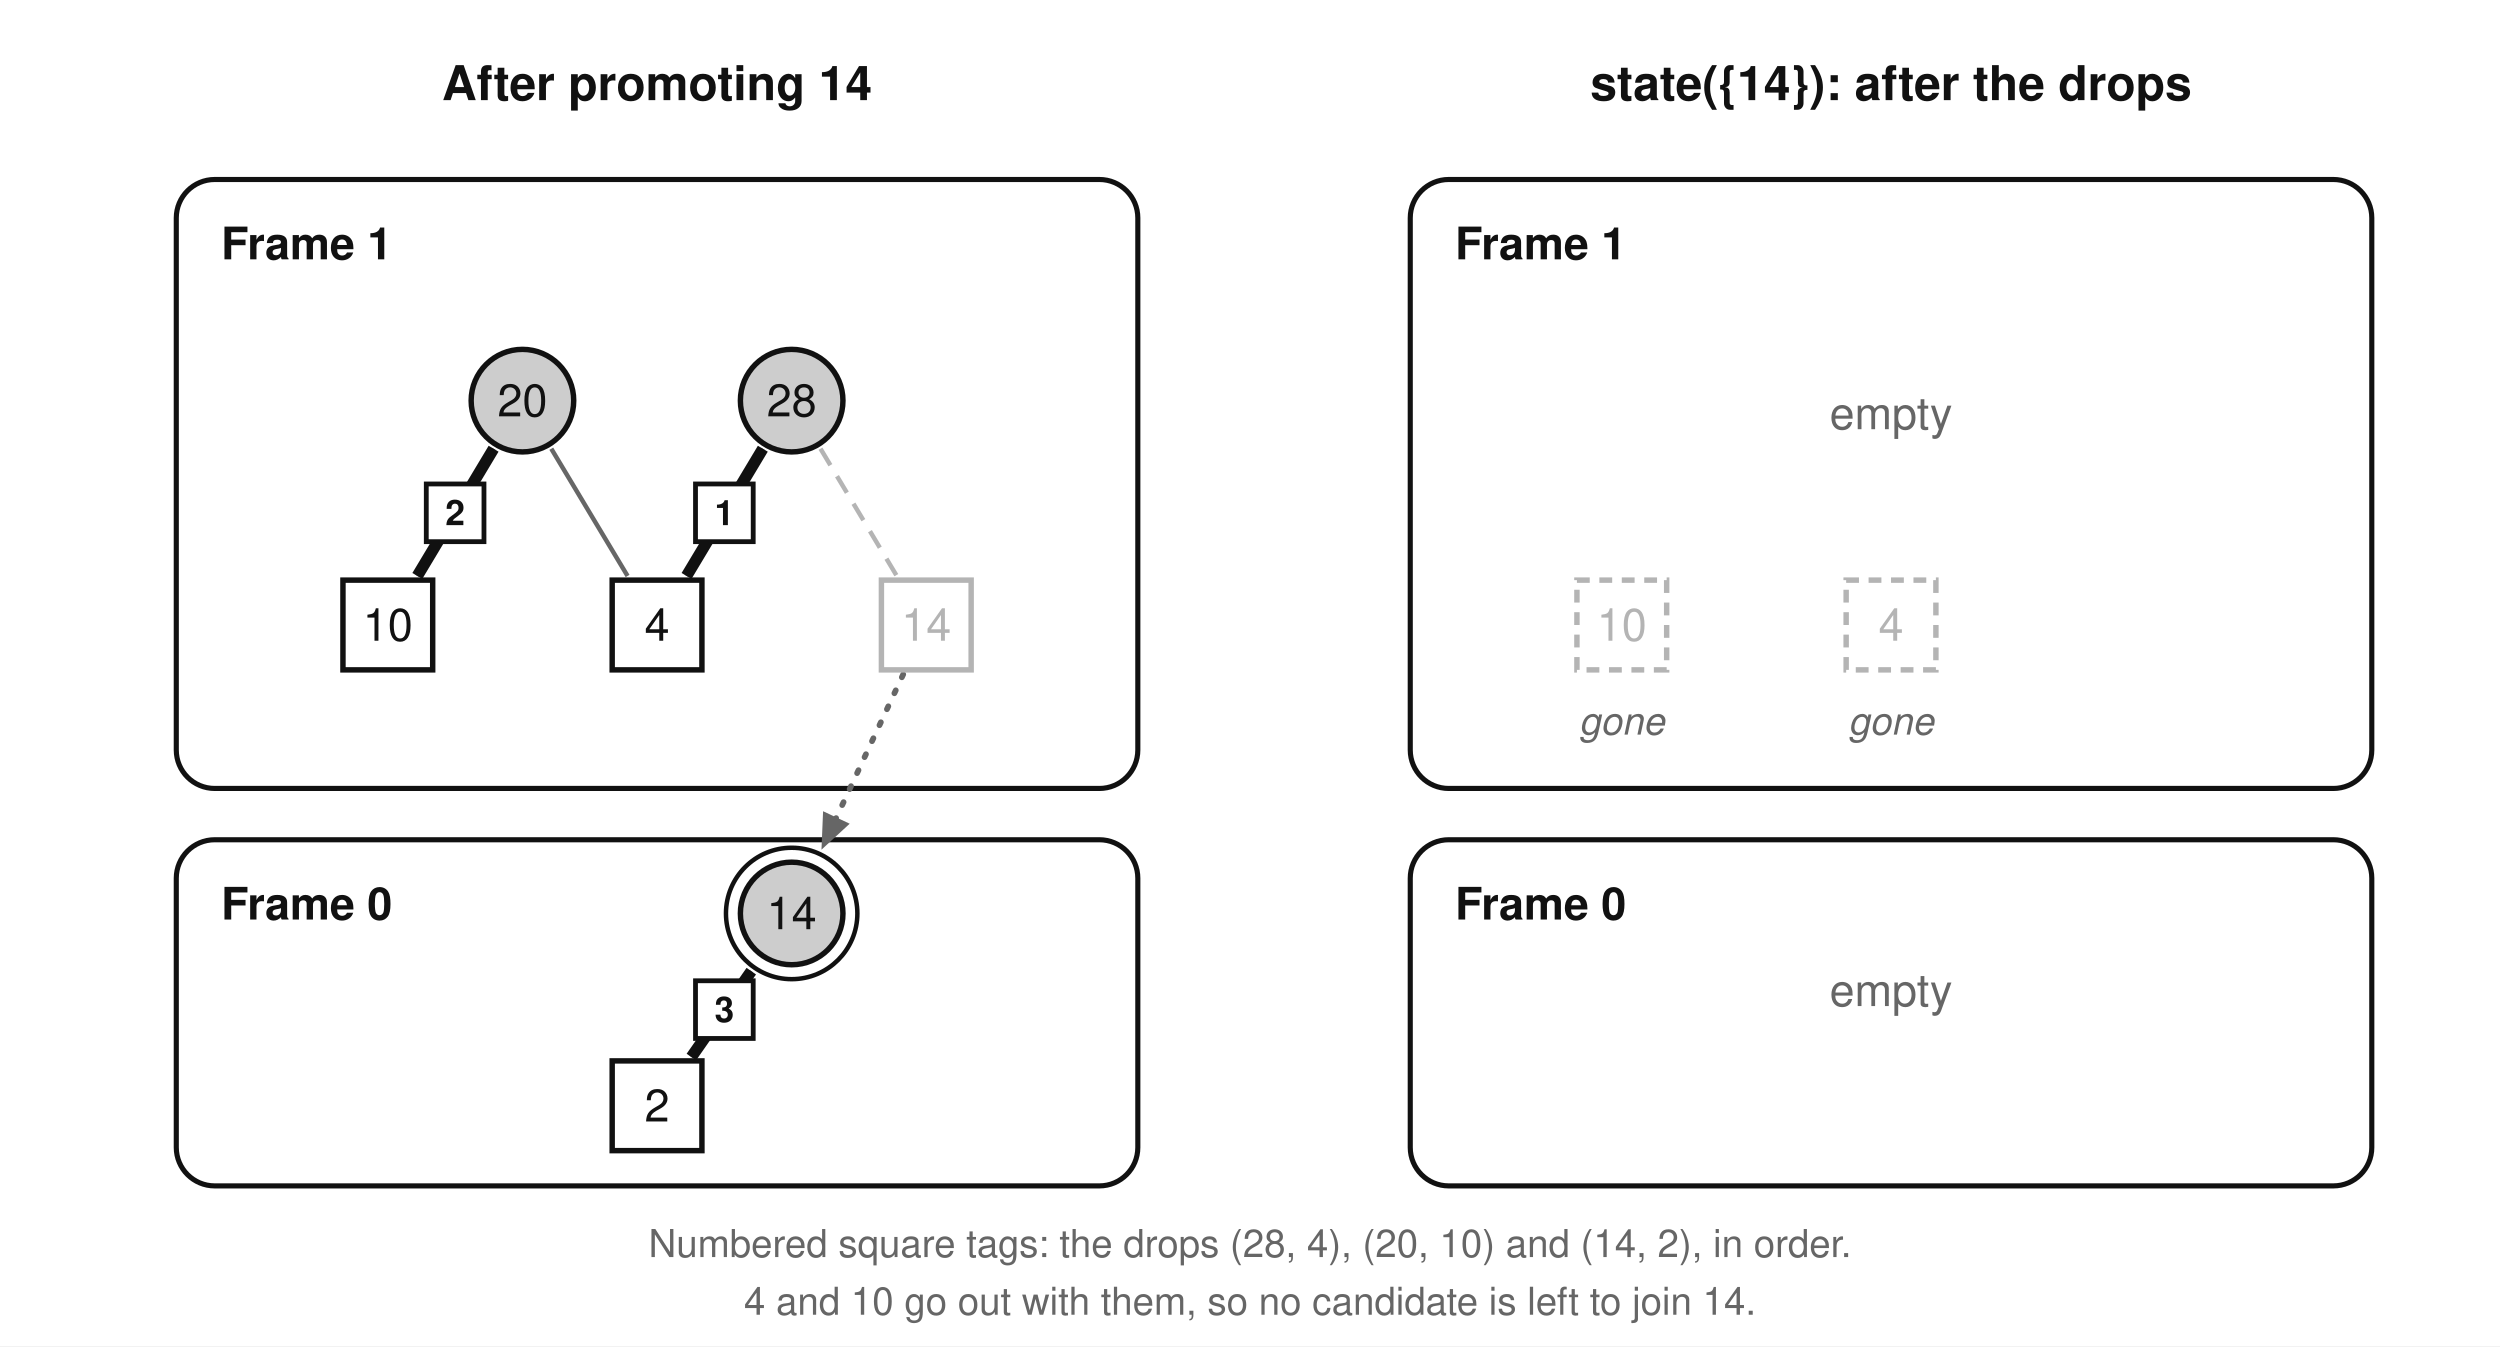
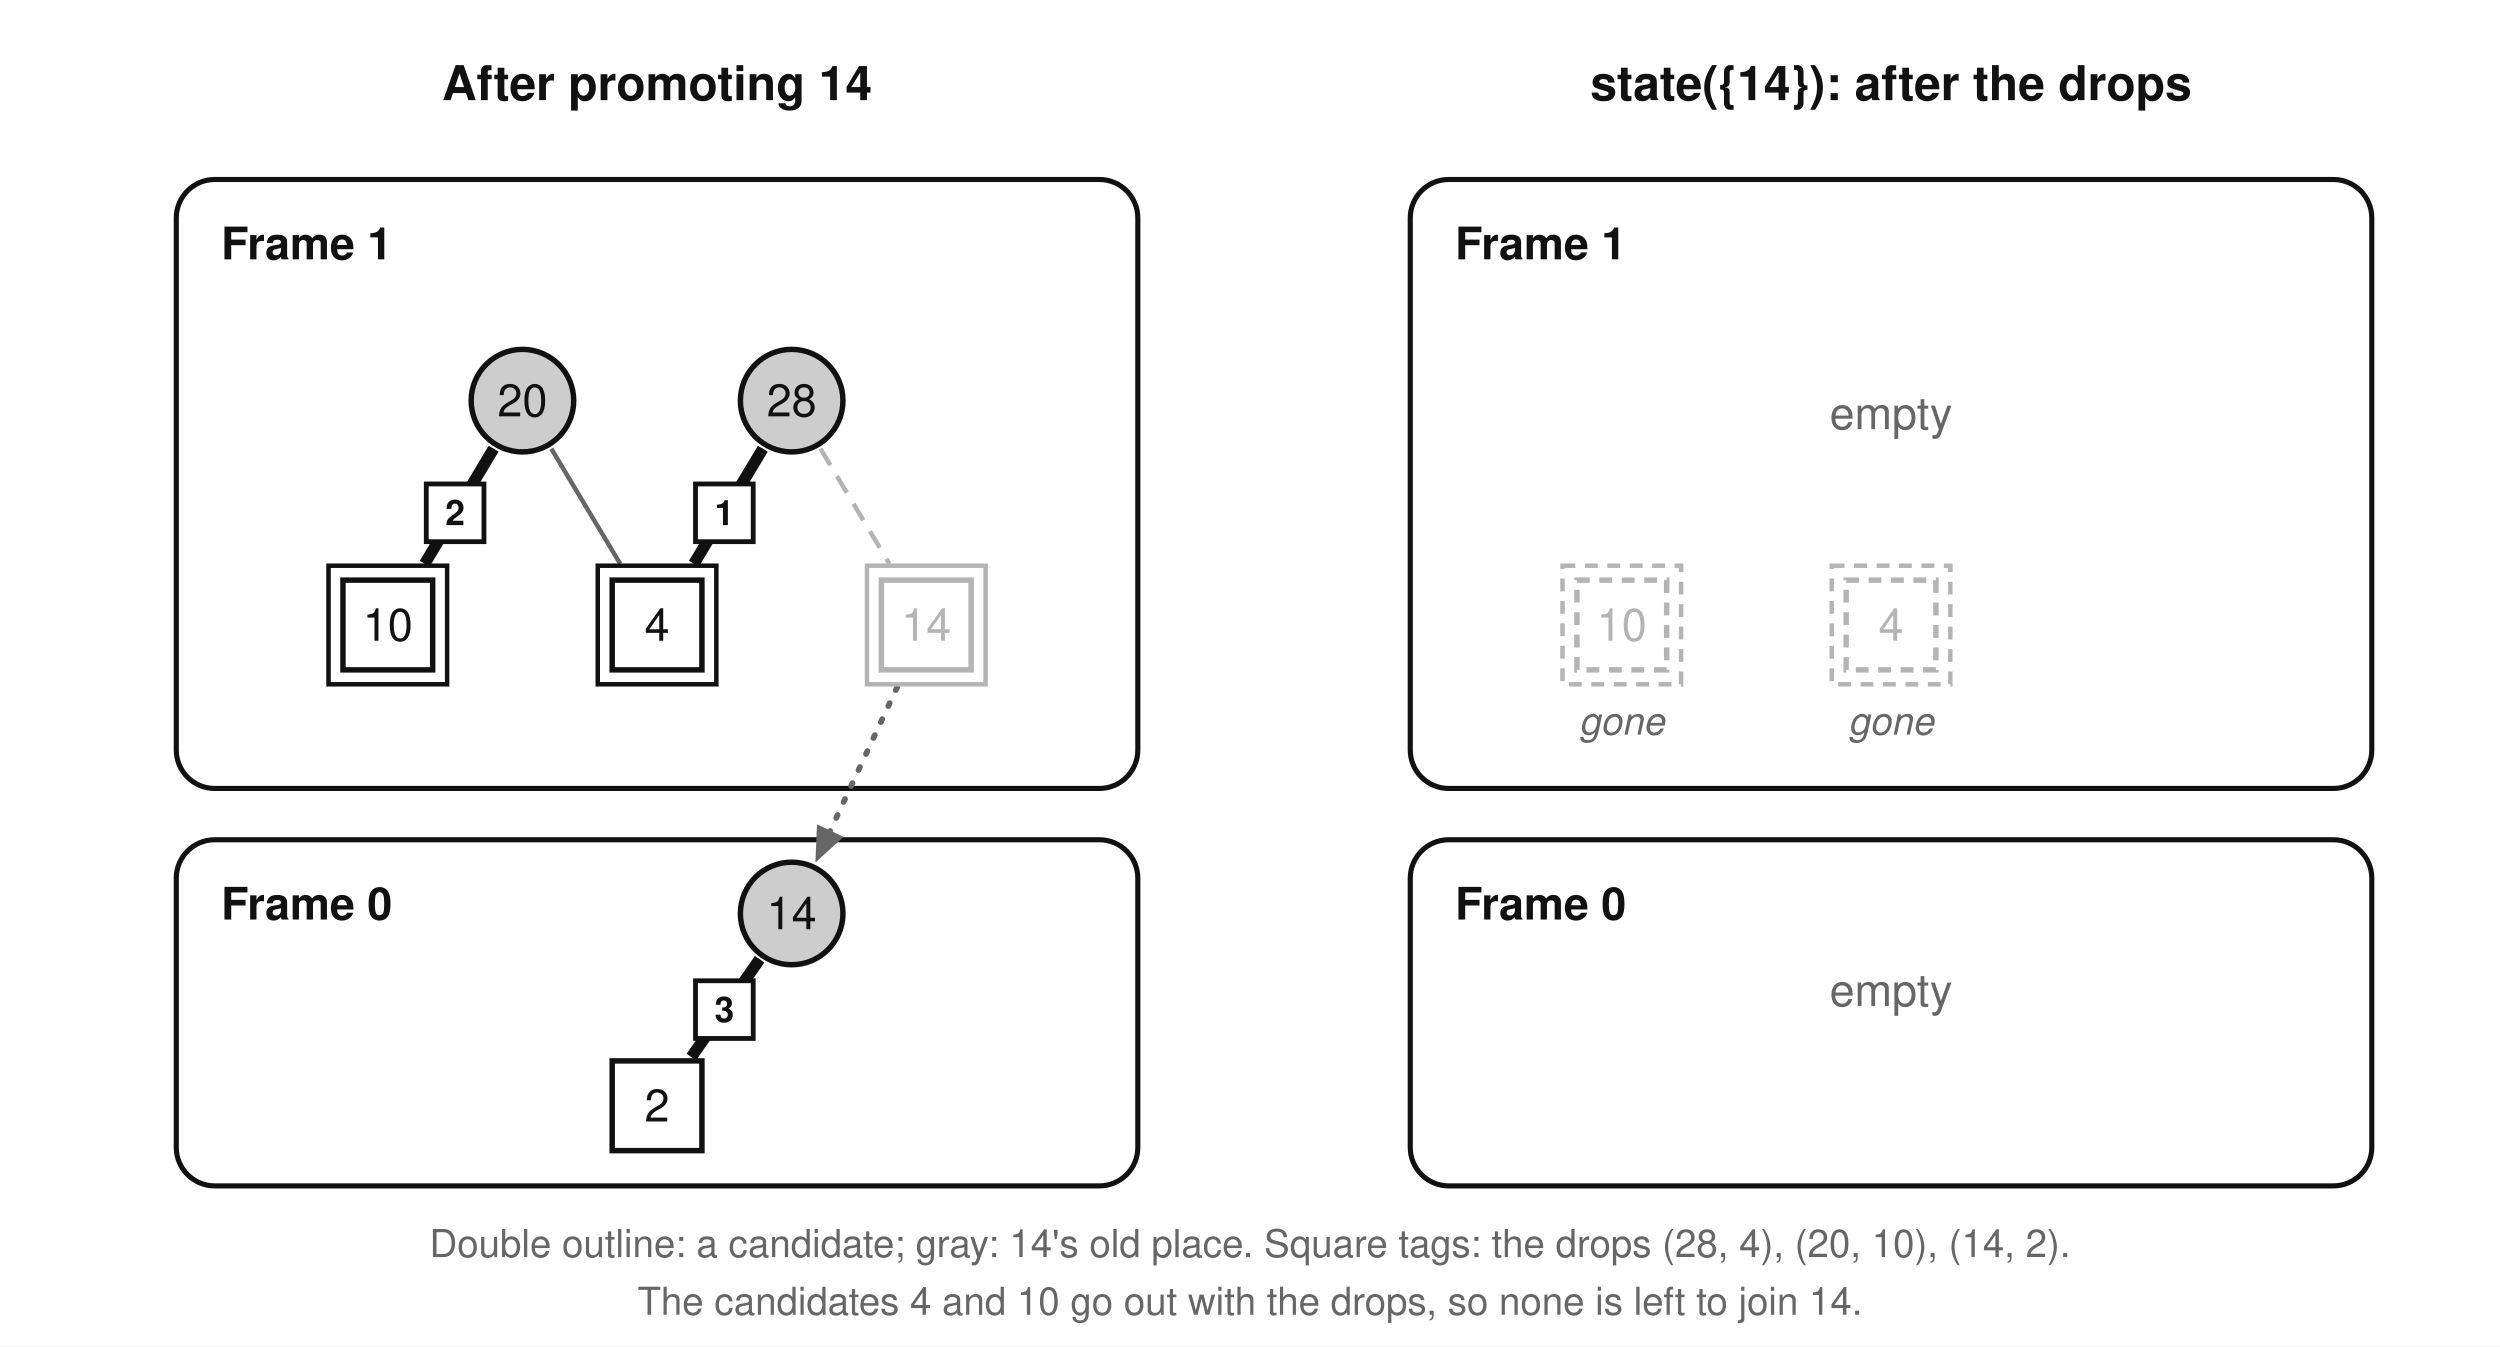
<svg xmlns="http://www.w3.org/2000/svg" width="780" height="420" viewBox="0 0 780 420" font-family="Helvetica, Arial, sans-serif" font-size="14">
  <rect x="0" y="0" width="780" height="420" fill="#ffffff" />
  <rect x="55" y="56" width="300" height="190" rx="12" fill="none" stroke="#111111" stroke-width="1.6" />
  <rect x="55" y="262" width="300" height="108" rx="12" fill="none" stroke="#111111" stroke-width="1.6" />
  <rect x="440" y="56" width="300" height="190" rx="12" fill="none" stroke="#111111" stroke-width="1.6" />
  <rect x="440" y="262" width="300" height="108" rx="12" fill="none" stroke="#111111" stroke-width="1.6" />
-   <line x1="172" y1="140" x2="195.8" y2="179.7" stroke="#666666" stroke-width="1.4" fill="none" />
-   <line x1="154" y1="140" x2="130.2" y2="179.7" stroke="#666666" stroke-width="1.4" fill="none" />
-   <line x1="238" y1="140" x2="214.2" y2="179.7" stroke="#666666" stroke-width="1.4" fill="none" />
-   <line x1="256" y1="140" x2="279.8" y2="179.7" stroke="#b4b4b4" stroke-width="1.4" fill="none" stroke-dasharray="6 4" />
-   <line x1="234.4" y1="303" x2="215.7" y2="329.8" stroke="#666666" stroke-width="1.4" fill="none" />
-   <line x1="281.8" y1="210.4" x2="260.1" y2="256.9" stroke="#666666" stroke-width="1.8" fill="none" stroke-dasharray="1 4.5" stroke-linecap="round" />
-   <polygon points="256.3,265.1 256.8,253.1 265.1,257" fill="#666666" />
-   <line x1="238" y1="140" x2="214.2" y2="179.7" stroke="#111111" stroke-width="3.6" fill="none" />
-   <line x1="154" y1="140" x2="130.2" y2="179.7" stroke="#111111" stroke-width="3.6" fill="none" />
-   <line x1="234.4" y1="303" x2="215.7" y2="329.8" stroke="#111111" stroke-width="3.6" fill="none" />
+   <line x1="172" y1="140" x2="193.5" y2="175.9" stroke="#666666" stroke-width="1.4" fill="none" />
+   <line x1="154" y1="140" x2="132.5" y2="175.9" stroke="#666666" stroke-width="1.4" fill="none" />
+   <line x1="238" y1="140" x2="216.5" y2="175.9" stroke="#666666" stroke-width="1.4" fill="none" />
+   <line x1="256" y1="140" x2="277.5" y2="175.9" stroke="#b4b4b4" stroke-width="1.4" fill="none" stroke-dasharray="6 4" />
+   <line x1="237" y1="299.3" x2="215.7" y2="329.8" stroke="#666666" stroke-width="1.4" fill="none" />
+   <line x1="279.9" y1="214.4" x2="258.2" y2="261" stroke="#666666" stroke-width="1.8" fill="none" stroke-dasharray="1 4.5" stroke-linecap="round" />
+   <polygon points="254.4,269.1 254.9,257.2 263.2,261.1" fill="#666666" />
+   <line x1="238" y1="140" x2="216.5" y2="175.9" stroke="#111111" stroke-width="3.6" fill="none" />
+   <line x1="154" y1="140" x2="132.5" y2="175.9" stroke="#111111" stroke-width="3.6" fill="none" />
+   <line x1="237" y1="299.3" x2="215.7" y2="329.8" stroke="#111111" stroke-width="3.6" fill="none" />
+   <rect x="102.5" y="176.5" width="37" height="37" fill="#ffffff" stroke="#111111" stroke-width="1.4" />
  <rect x="107" y="181" width="28" height="28" fill="#ffffff" stroke="#111111" stroke-width="1.7" />
  <text x="121" y="195" text-anchor="middle" dy=".35em" font-size="14" font-weight="normal" fill="#111111">10</text>
+   <rect x="186.5" y="176.5" width="37" height="37" fill="#ffffff" stroke="#111111" stroke-width="1.4" />
  <rect x="191" y="181" width="28" height="28" fill="#ffffff" stroke="#111111" stroke-width="1.7" />
  <text x="205" y="195" text-anchor="middle" dy=".35em" font-size="14" font-weight="normal" fill="#111111">4</text>
+   <rect x="270.5" y="176.5" width="37" height="37" fill="#ffffff" stroke="#b4b4b4" stroke-width="1.4" />
  <rect x="275" y="181" width="28" height="28" fill="#ffffff" stroke="#b4b4b4" stroke-width="1.7" />
  <text x="289" y="195" text-anchor="middle" dy=".35em" font-size="14" font-weight="normal" fill="#b4b4b4">14</text>
  <circle cx="163" cy="125" r="16" fill="#cdcdcd" stroke="#111111" stroke-width="1.7" />
  <text x="163" y="125" text-anchor="middle" dy=".35em" font-size="14" font-weight="normal" fill="#111111">20</text>
  <circle cx="247" cy="125" r="16" fill="#cdcdcd" stroke="#111111" stroke-width="1.7" />
  <text x="247" y="125" text-anchor="middle" dy=".35em" font-size="14" font-weight="normal" fill="#111111">28</text>
  <rect x="191" y="331" width="28" height="28" fill="#ffffff" stroke="#111111" stroke-width="1.7" />
  <text x="205" y="345" text-anchor="middle" dy=".35em" font-size="14" font-weight="normal" fill="#111111">2</text>
-   <circle cx="247" cy="285" r="20.5" fill="#ffffff" stroke="#111111" stroke-width="1.4" />
  <circle cx="247" cy="285" r="16" fill="#cdcdcd" stroke="#111111" stroke-width="1.7" />
  <text x="247" y="285" text-anchor="middle" dy=".35em" font-size="14" font-weight="normal" fill="#111111">14</text>
  <rect x="217" y="151" width="18" height="18" fill="#ffffff" stroke="#111111" stroke-width="1.5" />
  <text x="226" y="160" text-anchor="middle" dy=".35em" font-size="11" font-weight="bold" fill="#111111">1</text>
  <rect x="133" y="151" width="18" height="18" fill="#ffffff" stroke="#111111" stroke-width="1.5" />
  <text x="142" y="160" text-anchor="middle" dy=".35em" font-size="11" font-weight="bold" fill="#111111">2</text>
  <rect x="217" y="306" width="18" height="18" fill="#ffffff" stroke="#111111" stroke-width="1.5" />
  <text x="226" y="315" text-anchor="middle" dy=".35em" font-size="11" font-weight="bold" fill="#111111">3</text>
+   <rect x="487.5" y="176.5" width="37" height="37" fill="#ffffff" stroke="#b4b4b4" stroke-width="1.4" stroke-dasharray="4 3" />
  <rect x="492" y="181" width="28" height="28" fill="#ffffff" stroke="#b4b4b4" stroke-width="1.7" stroke-dasharray="4 3" />
  <text x="506" y="195" text-anchor="middle" dy=".35em" font-size="14" font-weight="normal" fill="#b4b4b4">10</text>
+   <rect x="571.5" y="176.5" width="37" height="37" fill="#ffffff" stroke="#b4b4b4" stroke-width="1.4" stroke-dasharray="4 3" />
  <rect x="576" y="181" width="28" height="28" fill="#ffffff" stroke="#b4b4b4" stroke-width="1.7" stroke-dasharray="4 3" />
  <text x="590" y="195" text-anchor="middle" dy=".35em" font-size="14" font-weight="normal" fill="#b4b4b4">4</text>
  <text x="205" y="26" text-anchor="middle" dy=".35em" font-size="15" font-weight="bold" fill="#111111">After promoting 14</text>
  <text x="69" y="76" text-anchor="start" dy=".35em" font-size="14" font-weight="bold" fill="#111111">Frame 1</text>
  <text x="69" y="282" text-anchor="start" dy=".35em" font-size="14" font-weight="bold" fill="#111111">Frame 0</text>
  <text x="590" y="26" text-anchor="middle" dy=".35em" font-size="15" font-weight="bold" fill="#111111">state({14}): after the drops</text>
  <text x="454" y="76" text-anchor="start" dy=".35em" font-size="14" font-weight="bold" fill="#111111">Frame 1</text>
  <text x="454" y="282" text-anchor="start" dy=".35em" font-size="14" font-weight="bold" fill="#111111">Frame 0</text>
  <text x="506" y="225" text-anchor="middle" dy=".35em" font-size="12" font-weight="normal" fill="#666666" font-style="italic">gone</text>
  <text x="590" y="225" text-anchor="middle" dy=".35em" font-size="12" font-weight="normal" fill="#666666" font-style="italic">gone</text>
  <text x="590" y="129" text-anchor="middle" dy=".35em" font-size="14" font-weight="normal" fill="#666666">empty</text>
  <text x="590" y="309" text-anchor="middle" dy=".35em" font-size="14" font-weight="normal" fill="#666666">empty</text>
-   <text x="390" y="388" text-anchor="middle" dy=".35em" font-size="12" font-weight="normal" fill="#666666">Numbered square tags: the drops (28, 4), (20, 10) and (14, 2), in order.</text>
-   <text x="390" y="406" text-anchor="middle" dy=".35em" font-size="12" font-weight="normal" fill="#666666">4 and 10 go out with them, so no candidate is left to join 14.</text>
+   <text x="390" y="388" text-anchor="middle" dy=".35em" font-size="12" font-weight="normal" fill="#666666">Double outline: a candidate; gray: 14's old place.  Square tags: the drops (28, 4), (20, 10), (14, 2).</text>
+   <text x="390" y="406" text-anchor="middle" dy=".35em" font-size="12" font-weight="normal" fill="#666666">The candidates 4 and 10 go out with the drops, so none is left to join 14.</text>
</svg>
